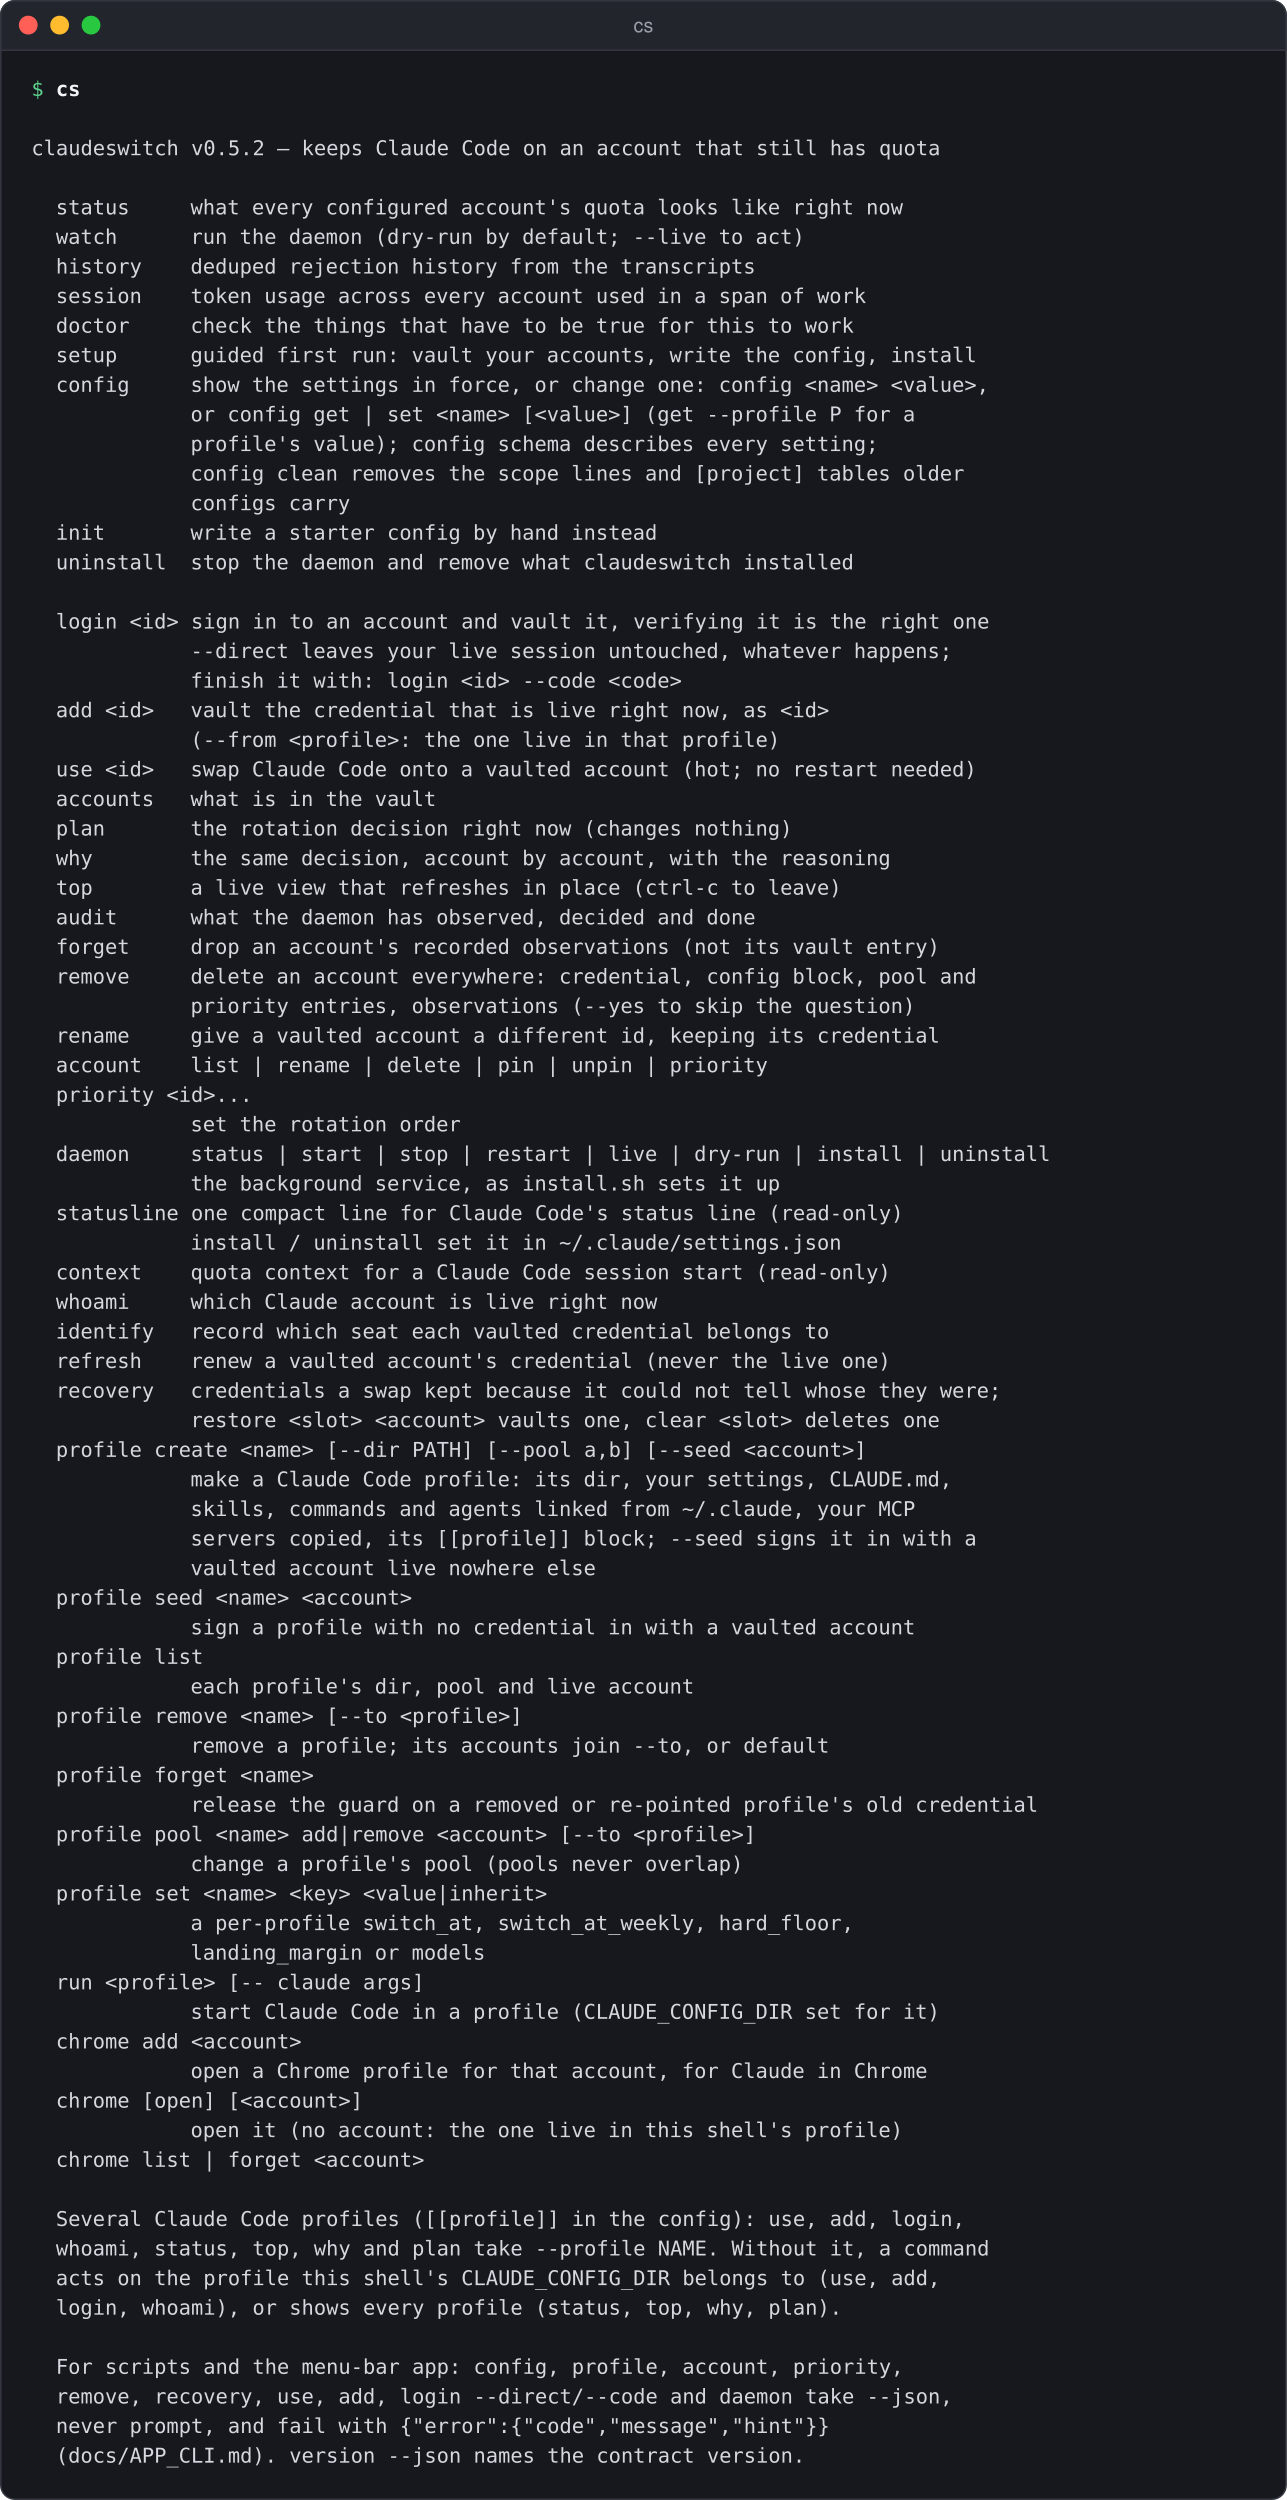
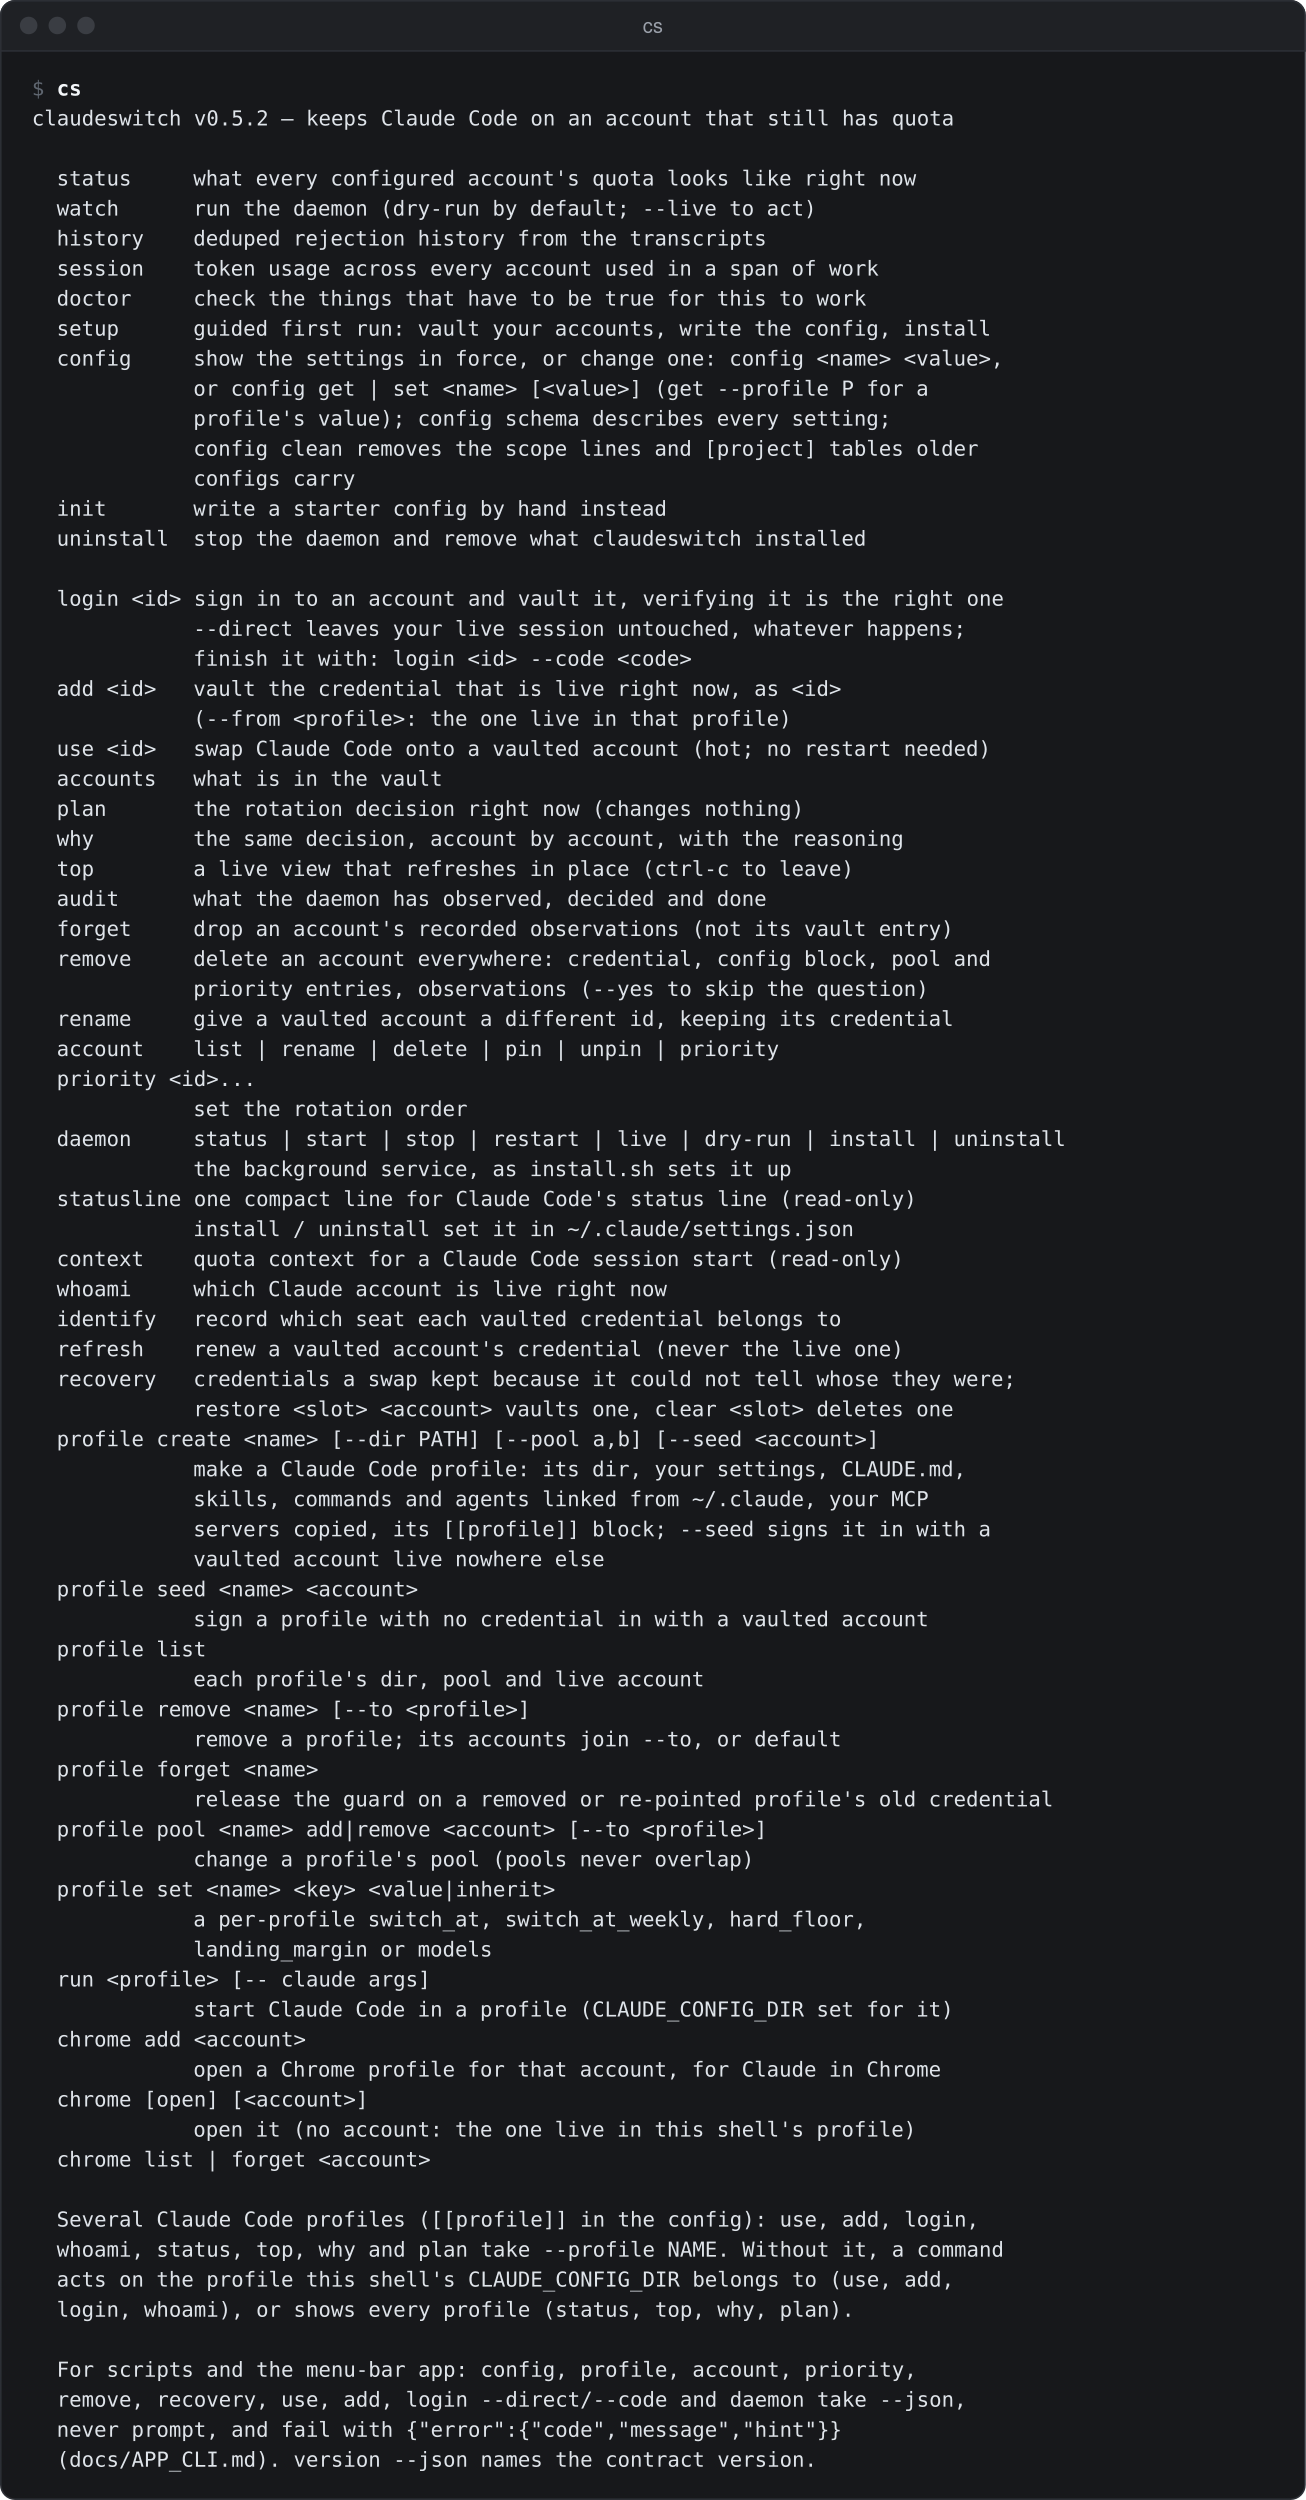
- <svg xmlns="http://www.w3.org/2000/svg" width="820" height="1593" viewBox="0 0 820 1593" role="img" aria-label="cs">
-   <rect x="0.5" y="0.5" width="819" height="1592" rx="9" fill="#16181d" stroke="#33363f" />
-   <path d="M0.5 32 V9.5 a9 9 0 0 1 9 -9 H810.5 a9 9 0 0 1 9 9 V32 Z" fill="#22252c" stroke="#33363f" />
-   <circle cx="18" cy="16.0" r="6" fill="#ff5f57" />
-   <circle cx="38" cy="16.0" r="6" fill="#febc2e" />
-   <circle cx="58" cy="16.0" r="6" fill="#28c840" />
-   <text x="410.0" y="20.5" text-anchor="middle" fill="#9aa0aa" font-family="-apple-system, BlinkMacSystemFont, Segoe UI, Helvetica, Arial, sans-serif" font-size="12.5">cs</text>
-   <g font-family="ui-monospace, SFMono-Regular, Menlo, Consolas, 'DejaVu Sans Mono', 'Liberation Mono', monospace" font-size="13.0" fill="#d5d8de" xml:space="preserve">
-     <text x="20.0" y="61.2" fill="#5fd38d" textLength="7.8" lengthAdjust="spacingAndGlyphs">$</text>
-     <text x="35.6" y="61.2" fill="#f4f5f7" font-weight="700" textLength="15.6" lengthAdjust="spacingAndGlyphs">cs</text>
-     <text x="20.0" y="98.9" textLength="577.2" lengthAdjust="spacingAndGlyphs">claudeswitch v0.5.2 — keeps Claude Code on an account that still has quota</text>
-     <text x="35.6" y="136.6" textLength="46.8" lengthAdjust="spacingAndGlyphs">status</text>
-     <text x="121.4" y="136.6" textLength="452.4" lengthAdjust="spacingAndGlyphs">what every configured account's quota looks like right now</text>
-     <text x="35.6" y="155.4" textLength="39.0" lengthAdjust="spacingAndGlyphs">watch</text>
-     <text x="121.4" y="155.4" textLength="390.0" lengthAdjust="spacingAndGlyphs">run the daemon (dry-run by default; --live to act)</text>
-     <text x="35.6" y="174.3" textLength="54.6" lengthAdjust="spacingAndGlyphs">history</text>
-     <text x="121.4" y="174.3" textLength="358.8" lengthAdjust="spacingAndGlyphs">deduped rejection history from the transcripts</text>
-     <text x="35.6" y="193.1" textLength="54.6" lengthAdjust="spacingAndGlyphs">session</text>
-     <text x="121.4" y="193.1" textLength="429.0" lengthAdjust="spacingAndGlyphs">token usage across every account used in a span of work</text>
-     <text x="35.6" y="212.0" textLength="46.8" lengthAdjust="spacingAndGlyphs">doctor</text>
-     <text x="121.4" y="212.0" textLength="421.2" lengthAdjust="spacingAndGlyphs">check the things that have to be true for this to work</text>
-     <text x="35.6" y="230.8" textLength="39.0" lengthAdjust="spacingAndGlyphs">setup</text>
-     <text x="121.4" y="230.8" textLength="499.2" lengthAdjust="spacingAndGlyphs">guided first run: vault your accounts, write the config, install</text>
-     <text x="35.6" y="249.7" textLength="46.8" lengthAdjust="spacingAndGlyphs">config</text>
-     <text x="121.4" y="249.7" textLength="507.0" lengthAdjust="spacingAndGlyphs">show the settings in force, or change one: config &lt;name&gt; &lt;value&gt;,</text>
-     <text x="121.4" y="268.5" textLength="460.2" lengthAdjust="spacingAndGlyphs">or config get | set &lt;name&gt; [&lt;value&gt;] (get --profile P for a</text>
-     <text x="121.4" y="287.4" textLength="436.8" lengthAdjust="spacingAndGlyphs">profile's value); config schema describes every setting;</text>
-     <text x="121.4" y="306.2" textLength="491.4" lengthAdjust="spacingAndGlyphs">config clean removes the scope lines and [project] tables older</text>
-     <text x="121.4" y="325.1" textLength="101.4" lengthAdjust="spacingAndGlyphs">configs carry</text>
-     <text x="35.6" y="343.9" textLength="31.2" lengthAdjust="spacingAndGlyphs">init</text>
-     <text x="121.4" y="343.9" textLength="296.4" lengthAdjust="spacingAndGlyphs">write a starter config by hand instead</text>
-     <text x="35.6" y="362.8" textLength="70.2" lengthAdjust="spacingAndGlyphs">uninstall</text>
-     <text x="121.4" y="362.8" textLength="421.2" lengthAdjust="spacingAndGlyphs">stop the daemon and remove what claudeswitch installed</text>
-     <text x="35.6" y="400.5" textLength="592.8" lengthAdjust="spacingAndGlyphs">login &lt;id&gt; sign in to an account and vault it, verifying it is the right one</text>
-     <text x="121.4" y="419.3" textLength="483.6" lengthAdjust="spacingAndGlyphs">--direct leaves your live session untouched, whatever happens;</text>
-     <text x="121.4" y="438.2" textLength="312.0" lengthAdjust="spacingAndGlyphs">finish it with: login &lt;id&gt; --code &lt;code&gt;</text>
-     <text x="35.6" y="457.0" textLength="62.4" lengthAdjust="spacingAndGlyphs">add &lt;id&gt;</text>
-     <text x="121.4" y="457.0" textLength="405.6" lengthAdjust="spacingAndGlyphs">vault the credential that is live right now, as &lt;id&gt;</text>
-     <text x="121.4" y="475.9" textLength="374.4" lengthAdjust="spacingAndGlyphs">(--from &lt;profile&gt;: the one live in that profile)</text>
-     <text x="35.6" y="494.7" textLength="62.4" lengthAdjust="spacingAndGlyphs">use &lt;id&gt;</text>
-     <text x="121.4" y="494.7" textLength="499.2" lengthAdjust="spacingAndGlyphs">swap Claude Code onto a vaulted account (hot; no restart needed)</text>
-     <text x="35.6" y="513.6" textLength="62.4" lengthAdjust="spacingAndGlyphs">accounts</text>
-     <text x="121.4" y="513.6" textLength="156.0" lengthAdjust="spacingAndGlyphs">what is in the vault</text>
-     <text x="35.6" y="532.4" textLength="31.2" lengthAdjust="spacingAndGlyphs">plan</text>
-     <text x="121.4" y="532.4" textLength="382.2" lengthAdjust="spacingAndGlyphs">the rotation decision right now (changes nothing)</text>
-     <text x="35.6" y="551.3" textLength="23.4" lengthAdjust="spacingAndGlyphs">why</text>
-     <text x="121.4" y="551.3" textLength="444.6" lengthAdjust="spacingAndGlyphs">the same decision, account by account, with the reasoning</text>
-     <text x="35.6" y="570.1" textLength="23.4" lengthAdjust="spacingAndGlyphs">top</text>
-     <text x="121.4" y="570.1" textLength="413.4" lengthAdjust="spacingAndGlyphs">a live view that refreshes in place (ctrl-c to leave)</text>
-     <text x="35.6" y="589.0" textLength="39.0" lengthAdjust="spacingAndGlyphs">audit</text>
-     <text x="121.4" y="589.0" textLength="358.8" lengthAdjust="spacingAndGlyphs">what the daemon has observed, decided and done</text>
-     <text x="35.6" y="607.8" textLength="46.8" lengthAdjust="spacingAndGlyphs">forget</text>
-     <text x="121.4" y="607.8" textLength="475.8" lengthAdjust="spacingAndGlyphs">drop an account's recorded observations (not its vault entry)</text>
-     <text x="35.6" y="626.7" textLength="46.8" lengthAdjust="spacingAndGlyphs">remove</text>
-     <text x="121.4" y="626.7" textLength="499.2" lengthAdjust="spacingAndGlyphs">delete an account everywhere: credential, config block, pool and</text>
-     <text x="121.4" y="645.5" textLength="460.2" lengthAdjust="spacingAndGlyphs">priority entries, observations (--yes to skip the question)</text>
-     <text x="35.6" y="664.4" textLength="46.8" lengthAdjust="spacingAndGlyphs">rename</text>
-     <text x="121.4" y="664.4" textLength="475.8" lengthAdjust="spacingAndGlyphs">give a vaulted account a different id, keeping its credential</text>
-     <text x="35.6" y="683.2" textLength="54.6" lengthAdjust="spacingAndGlyphs">account</text>
-     <text x="121.4" y="683.2" textLength="366.6" lengthAdjust="spacingAndGlyphs">list | rename | delete | pin | unpin | priority</text>
-     <text x="35.6" y="702.1" textLength="124.8" lengthAdjust="spacingAndGlyphs">priority &lt;id&gt;...</text>
-     <text x="121.4" y="720.9" textLength="171.6" lengthAdjust="spacingAndGlyphs">set the rotation order</text>
-     <text x="35.6" y="739.8" textLength="46.8" lengthAdjust="spacingAndGlyphs">daemon</text>
-     <text x="121.4" y="739.8" textLength="546.0" lengthAdjust="spacingAndGlyphs">status | start | stop | restart | live | dry-run | install | uninstall</text>
-     <text x="121.4" y="758.6" textLength="374.4" lengthAdjust="spacingAndGlyphs">the background service, as install.sh sets it up</text>
-     <text x="35.6" y="777.5" textLength="538.2" lengthAdjust="spacingAndGlyphs">statusline one compact line for Claude Code's status line (read-only)</text>
-     <text x="121.4" y="796.3" textLength="413.4" lengthAdjust="spacingAndGlyphs">install / uninstall set it in ~/.claude/settings.json</text>
-     <text x="35.6" y="815.2" textLength="54.6" lengthAdjust="spacingAndGlyphs">context</text>
-     <text x="121.4" y="815.2" textLength="444.6" lengthAdjust="spacingAndGlyphs">quota context for a Claude Code session start (read-only)</text>
-     <text x="35.6" y="834.0" textLength="46.8" lengthAdjust="spacingAndGlyphs">whoami</text>
-     <text x="121.4" y="834.0" textLength="296.4" lengthAdjust="spacingAndGlyphs">which Claude account is live right now</text>
-     <text x="35.6" y="852.9" textLength="62.4" lengthAdjust="spacingAndGlyphs">identify</text>
-     <text x="121.4" y="852.9" textLength="405.6" lengthAdjust="spacingAndGlyphs">record which seat each vaulted credential belongs to</text>
-     <text x="35.6" y="871.7" textLength="54.6" lengthAdjust="spacingAndGlyphs">refresh</text>
-     <text x="121.4" y="871.7" textLength="444.6" lengthAdjust="spacingAndGlyphs">renew a vaulted account's credential (never the live one)</text>
-     <text x="35.6" y="890.6" textLength="62.4" lengthAdjust="spacingAndGlyphs">recovery</text>
-     <text x="121.4" y="890.6" textLength="514.8" lengthAdjust="spacingAndGlyphs">credentials a swap kept because it could not tell whose they were;</text>
-     <text x="121.4" y="909.4" textLength="475.8" lengthAdjust="spacingAndGlyphs">restore &lt;slot&gt; &lt;account&gt; vaults one, clear &lt;slot&gt; deletes one</text>
-     <text x="35.6" y="928.3" textLength="514.8" lengthAdjust="spacingAndGlyphs">profile create &lt;name&gt; [--dir PATH] [--pool a,b] [--seed &lt;account&gt;]</text>
-     <text x="121.4" y="947.1" textLength="483.6" lengthAdjust="spacingAndGlyphs">make a Claude Code profile: its dir, your settings, CLAUDE.md,</text>
-     <text x="121.4" y="966.0" textLength="460.2" lengthAdjust="spacingAndGlyphs">skills, commands and agents linked from ~/.claude, your MCP</text>
-     <text x="121.4" y="984.8" textLength="499.2" lengthAdjust="spacingAndGlyphs">servers copied, its [[profile]] block; --seed signs it in with a</text>
-     <text x="121.4" y="1003.7" textLength="257.4" lengthAdjust="spacingAndGlyphs">vaulted account live nowhere else</text>
-     <text x="35.6" y="1022.5" textLength="226.2" lengthAdjust="spacingAndGlyphs">profile seed &lt;name&gt; &lt;account&gt;</text>
-     <text x="121.4" y="1041.4" textLength="460.2" lengthAdjust="spacingAndGlyphs">sign a profile with no credential in with a vaulted account</text>
-     <text x="35.6" y="1060.2" textLength="93.6" lengthAdjust="spacingAndGlyphs">profile list</text>
-     <text x="121.4" y="1079.1" textLength="319.8" lengthAdjust="spacingAndGlyphs">each profile's dir, pool and live account</text>
-     <text x="35.6" y="1097.9" textLength="296.4" lengthAdjust="spacingAndGlyphs">profile remove &lt;name&gt; [--to &lt;profile&gt;]</text>
-     <text x="121.4" y="1116.8" textLength="405.6" lengthAdjust="spacingAndGlyphs">remove a profile; its accounts join --to, or default</text>
-     <text x="35.6" y="1135.6" textLength="163.8" lengthAdjust="spacingAndGlyphs">profile forget &lt;name&gt;</text>
-     <text x="121.4" y="1154.5" textLength="538.2" lengthAdjust="spacingAndGlyphs">release the guard on a removed or re-pointed profile's old credential</text>
-     <text x="35.6" y="1173.3" textLength="444.6" lengthAdjust="spacingAndGlyphs">profile pool &lt;name&gt; add|remove &lt;account&gt; [--to &lt;profile&gt;]</text>
-     <text x="121.4" y="1192.2" textLength="351.0" lengthAdjust="spacingAndGlyphs">change a profile's pool (pools never overlap)</text>
-     <text x="35.6" y="1211.0" textLength="312.0" lengthAdjust="spacingAndGlyphs">profile set &lt;name&gt; &lt;key&gt; &lt;value|inherit&gt;</text>
-     <text x="121.4" y="1229.9" textLength="421.2" lengthAdjust="spacingAndGlyphs">a per-profile switch_at, switch_at_weekly, hard_floor,</text>
-     <text x="121.4" y="1248.7" textLength="187.2" lengthAdjust="spacingAndGlyphs">landing_margin or models</text>
-     <text x="35.6" y="1267.6" textLength="234.0" lengthAdjust="spacingAndGlyphs">run &lt;profile&gt; [-- claude args]</text>
-     <text x="121.4" y="1286.4" textLength="475.8" lengthAdjust="spacingAndGlyphs">start Claude Code in a profile (CLAUDE_CONFIG_DIR set for it)</text>
-     <text x="35.6" y="1305.3" textLength="156.0" lengthAdjust="spacingAndGlyphs">chrome add &lt;account&gt;</text>
-     <text x="121.4" y="1324.1" textLength="468.0" lengthAdjust="spacingAndGlyphs">open a Chrome profile for that account, for Claude in Chrome</text>
-     <text x="35.6" y="1343.0" textLength="195.0" lengthAdjust="spacingAndGlyphs">chrome [open] [&lt;account&gt;]</text>
-     <text x="121.4" y="1361.8" textLength="452.4" lengthAdjust="spacingAndGlyphs">open it (no account: the one live in this shell's profile)</text>
-     <text x="35.6" y="1380.7" textLength="234.0" lengthAdjust="spacingAndGlyphs">chrome list | forget &lt;account&gt;</text>
-     <text x="35.6" y="1418.4" textLength="577.2" lengthAdjust="spacingAndGlyphs">Several Claude Code profiles ([[profile]] in the config): use, add, login,</text>
-     <text x="35.6" y="1437.2" textLength="592.8" lengthAdjust="spacingAndGlyphs">whoami, status, top, why and plan take --profile NAME. Without it, a command</text>
-     <text x="35.6" y="1456.1" textLength="561.6" lengthAdjust="spacingAndGlyphs">acts on the profile this shell's CLAUDE_CONFIG_DIR belongs to (use, add,</text>
-     <text x="35.6" y="1474.9" textLength="499.2" lengthAdjust="spacingAndGlyphs">login, whoami), or shows every profile (status, top, why, plan).</text>
-     <text x="35.6" y="1512.6" textLength="538.2" lengthAdjust="spacingAndGlyphs">For scripts and the menu-bar app: config, profile, account, priority,</text>
-     <text x="35.6" y="1531.5" textLength="569.4" lengthAdjust="spacingAndGlyphs">remove, recovery, use, add, login --direct/--code and daemon take --json,</text>
-     <text x="35.6" y="1550.3" textLength="491.4" lengthAdjust="spacingAndGlyphs">never prompt, and fail with {"error":{"code","message","hint"}}</text>
-     <text x="35.6" y="1569.2" textLength="475.8" lengthAdjust="spacingAndGlyphs">(docs/APP_CLI.md). version --json names the contract version.</text>
+ <svg xmlns="http://www.w3.org/2000/svg" width="820" height="1570" viewBox="0 0 820 1570" role="img" aria-label="cs">
+   <rect x="0.5" y="0.5" width="819" height="1569" rx="9" fill="#17181b" stroke="#2c2f35" />
+   <path d="M0.5 32 V9.5 a9 9 0 0 1 9 -9 H810.5 a9 9 0 0 1 9 9 V32 Z" fill="#1f2125" stroke="#2c2f35" />
+   <circle cx="18" cy="16" r="5.5" fill="#3a3d43" />
+   <circle cx="36" cy="16" r="5.5" fill="#3a3d43" />
+   <circle cx="54" cy="16" r="5.5" fill="#3a3d43" />
+   <text x="410.0" y="20.5" text-anchor="middle" fill="#9aa0aa" font-family="Geist, -apple-system, BlinkMacSystemFont, Segoe UI, Helvetica, Arial, sans-serif" font-size="12.5">cs</text>
+   <g font-family="'Geist Mono', ui-monospace, SFMono-Regular, Menlo, Consolas, 'DejaVu Sans Mono', 'Liberation Mono', monospace" font-size="13.0" fill="#dfe4ea" style="font-variant-ligatures:none;font-feature-settings:'liga' 0,'calt' 0" xml:space="preserve">
+     <text x="20.0" y="60.0" fill="#5f6670" textLength="7.8" lengthAdjust="spacingAndGlyphs">$</text>
+     <text x="35.6" y="60.0" fill="#f4f7fa" font-weight="700" textLength="15.6" lengthAdjust="spacingAndGlyphs">cs</text>
+     <text x="20.0" y="78.8" textLength="577.2" lengthAdjust="spacingAndGlyphs">claudeswitch v0.5.2 — keeps Claude Code on an account that still has quota</text>
+     <text x="35.6" y="116.5" textLength="46.8" lengthAdjust="spacingAndGlyphs">status</text>
+     <text x="121.4" y="116.5" textLength="452.4" lengthAdjust="spacingAndGlyphs">what every configured account's quota looks like right now</text>
+     <text x="35.6" y="135.4" textLength="39.0" lengthAdjust="spacingAndGlyphs">watch</text>
+     <text x="121.4" y="135.4" textLength="390.0" lengthAdjust="spacingAndGlyphs">run the daemon (dry-run by default; --live to act)</text>
+     <text x="35.6" y="154.2" textLength="54.6" lengthAdjust="spacingAndGlyphs">history</text>
+     <text x="121.4" y="154.2" textLength="358.8" lengthAdjust="spacingAndGlyphs">deduped rejection history from the transcripts</text>
+     <text x="35.6" y="173.1" textLength="54.6" lengthAdjust="spacingAndGlyphs">session</text>
+     <text x="121.4" y="173.1" textLength="429.0" lengthAdjust="spacingAndGlyphs">token usage across every account used in a span of work</text>
+     <text x="35.6" y="191.9" textLength="46.8" lengthAdjust="spacingAndGlyphs">doctor</text>
+     <text x="121.4" y="191.9" textLength="421.2" lengthAdjust="spacingAndGlyphs">check the things that have to be true for this to work</text>
+     <text x="35.6" y="210.8" textLength="39.0" lengthAdjust="spacingAndGlyphs">setup</text>
+     <text x="121.4" y="210.8" textLength="499.2" lengthAdjust="spacingAndGlyphs">guided first run: vault your accounts, write the config, install</text>
+     <text x="35.6" y="229.6" textLength="46.8" lengthAdjust="spacingAndGlyphs">config</text>
+     <text x="121.4" y="229.6" textLength="507.0" lengthAdjust="spacingAndGlyphs">show the settings in force, or change one: config &lt;name&gt; &lt;value&gt;,</text>
+     <text x="121.4" y="248.5" textLength="460.2" lengthAdjust="spacingAndGlyphs">or config get | set &lt;name&gt; [&lt;value&gt;] (get --profile P for a</text>
+     <text x="121.4" y="267.3" textLength="436.8" lengthAdjust="spacingAndGlyphs">profile's value); config schema describes every setting;</text>
+     <text x="121.4" y="286.2" textLength="491.4" lengthAdjust="spacingAndGlyphs">config clean removes the scope lines and [project] tables older</text>
+     <text x="121.4" y="305.0" textLength="101.4" lengthAdjust="spacingAndGlyphs">configs carry</text>
+     <text x="35.6" y="323.9" textLength="31.2" lengthAdjust="spacingAndGlyphs">init</text>
+     <text x="121.4" y="323.9" textLength="296.4" lengthAdjust="spacingAndGlyphs">write a starter config by hand instead</text>
+     <text x="35.6" y="342.7" textLength="70.2" lengthAdjust="spacingAndGlyphs">uninstall</text>
+     <text x="121.4" y="342.7" textLength="421.2" lengthAdjust="spacingAndGlyphs">stop the daemon and remove what claudeswitch installed</text>
+     <text x="35.6" y="380.4" textLength="592.8" lengthAdjust="spacingAndGlyphs">login &lt;id&gt; sign in to an account and vault it, verifying it is the right one</text>
+     <text x="121.4" y="399.3" textLength="483.6" lengthAdjust="spacingAndGlyphs">--direct leaves your live session untouched, whatever happens;</text>
+     <text x="121.4" y="418.1" textLength="312.0" lengthAdjust="spacingAndGlyphs">finish it with: login &lt;id&gt; --code &lt;code&gt;</text>
+     <text x="35.6" y="437.0" textLength="62.4" lengthAdjust="spacingAndGlyphs">add &lt;id&gt;</text>
+     <text x="121.4" y="437.0" textLength="405.6" lengthAdjust="spacingAndGlyphs">vault the credential that is live right now, as &lt;id&gt;</text>
+     <text x="121.4" y="455.8" textLength="374.4" lengthAdjust="spacingAndGlyphs">(--from &lt;profile&gt;: the one live in that profile)</text>
+     <text x="35.6" y="474.7" textLength="62.4" lengthAdjust="spacingAndGlyphs">use &lt;id&gt;</text>
+     <text x="121.4" y="474.7" textLength="499.2" lengthAdjust="spacingAndGlyphs">swap Claude Code onto a vaulted account (hot; no restart needed)</text>
+     <text x="35.6" y="493.5" textLength="62.4" lengthAdjust="spacingAndGlyphs">accounts</text>
+     <text x="121.4" y="493.5" textLength="156.0" lengthAdjust="spacingAndGlyphs">what is in the vault</text>
+     <text x="35.6" y="512.4" textLength="31.2" lengthAdjust="spacingAndGlyphs">plan</text>
+     <text x="121.4" y="512.4" textLength="382.2" lengthAdjust="spacingAndGlyphs">the rotation decision right now (changes nothing)</text>
+     <text x="35.6" y="531.2" textLength="23.4" lengthAdjust="spacingAndGlyphs">why</text>
+     <text x="121.4" y="531.2" textLength="444.6" lengthAdjust="spacingAndGlyphs">the same decision, account by account, with the reasoning</text>
+     <text x="35.6" y="550.1" textLength="23.4" lengthAdjust="spacingAndGlyphs">top</text>
+     <text x="121.4" y="550.1" textLength="413.4" lengthAdjust="spacingAndGlyphs">a live view that refreshes in place (ctrl-c to leave)</text>
+     <text x="35.6" y="568.9" textLength="39.0" lengthAdjust="spacingAndGlyphs">audit</text>
+     <text x="121.4" y="568.9" textLength="358.8" lengthAdjust="spacingAndGlyphs">what the daemon has observed, decided and done</text>
+     <text x="35.6" y="587.8" textLength="46.8" lengthAdjust="spacingAndGlyphs">forget</text>
+     <text x="121.4" y="587.8" textLength="475.8" lengthAdjust="spacingAndGlyphs">drop an account's recorded observations (not its vault entry)</text>
+     <text x="35.6" y="606.6" textLength="46.8" lengthAdjust="spacingAndGlyphs">remove</text>
+     <text x="121.4" y="606.6" textLength="499.2" lengthAdjust="spacingAndGlyphs">delete an account everywhere: credential, config block, pool and</text>
+     <text x="121.4" y="625.5" textLength="460.2" lengthAdjust="spacingAndGlyphs">priority entries, observations (--yes to skip the question)</text>
+     <text x="35.6" y="644.3" textLength="46.8" lengthAdjust="spacingAndGlyphs">rename</text>
+     <text x="121.4" y="644.3" textLength="475.8" lengthAdjust="spacingAndGlyphs">give a vaulted account a different id, keeping its credential</text>
+     <text x="35.6" y="663.2" textLength="54.6" lengthAdjust="spacingAndGlyphs">account</text>
+     <text x="121.4" y="663.2" textLength="366.6" lengthAdjust="spacingAndGlyphs">list | rename | delete | pin | unpin | priority</text>
+     <text x="35.6" y="682.0" textLength="124.8" lengthAdjust="spacingAndGlyphs">priority &lt;id&gt;...</text>
+     <text x="121.4" y="700.9" textLength="171.6" lengthAdjust="spacingAndGlyphs">set the rotation order</text>
+     <text x="35.6" y="719.7" textLength="46.8" lengthAdjust="spacingAndGlyphs">daemon</text>
+     <text x="121.4" y="719.7" textLength="546.0" lengthAdjust="spacingAndGlyphs">status | start | stop | restart | live | dry-run | install | uninstall</text>
+     <text x="121.4" y="738.6" textLength="374.4" lengthAdjust="spacingAndGlyphs">the background service, as install.sh sets it up</text>
+     <text x="35.6" y="757.4" textLength="538.2" lengthAdjust="spacingAndGlyphs">statusline one compact line for Claude Code's status line (read-only)</text>
+     <text x="121.4" y="776.3" textLength="413.4" lengthAdjust="spacingAndGlyphs">install / uninstall set it in ~/.claude/settings.json</text>
+     <text x="35.6" y="795.1" textLength="54.6" lengthAdjust="spacingAndGlyphs">context</text>
+     <text x="121.4" y="795.1" textLength="444.6" lengthAdjust="spacingAndGlyphs">quota context for a Claude Code session start (read-only)</text>
+     <text x="35.6" y="814.0" textLength="46.8" lengthAdjust="spacingAndGlyphs">whoami</text>
+     <text x="121.4" y="814.0" textLength="296.4" lengthAdjust="spacingAndGlyphs">which Claude account is live right now</text>
+     <text x="35.6" y="832.8" textLength="62.4" lengthAdjust="spacingAndGlyphs">identify</text>
+     <text x="121.4" y="832.8" textLength="405.6" lengthAdjust="spacingAndGlyphs">record which seat each vaulted credential belongs to</text>
+     <text x="35.6" y="851.7" textLength="54.6" lengthAdjust="spacingAndGlyphs">refresh</text>
+     <text x="121.4" y="851.7" textLength="444.6" lengthAdjust="spacingAndGlyphs">renew a vaulted account's credential (never the live one)</text>
+     <text x="35.6" y="870.5" textLength="62.4" lengthAdjust="spacingAndGlyphs">recovery</text>
+     <text x="121.4" y="870.5" textLength="514.8" lengthAdjust="spacingAndGlyphs">credentials a swap kept because it could not tell whose they were;</text>
+     <text x="121.4" y="889.4" textLength="475.8" lengthAdjust="spacingAndGlyphs">restore &lt;slot&gt; &lt;account&gt; vaults one, clear &lt;slot&gt; deletes one</text>
+     <text x="35.6" y="908.2" textLength="514.8" lengthAdjust="spacingAndGlyphs">profile create &lt;name&gt; [--dir PATH] [--pool a,b] [--seed &lt;account&gt;]</text>
+     <text x="121.4" y="927.1" textLength="483.6" lengthAdjust="spacingAndGlyphs">make a Claude Code profile: its dir, your settings, CLAUDE.md,</text>
+     <text x="121.4" y="945.9" textLength="460.2" lengthAdjust="spacingAndGlyphs">skills, commands and agents linked from ~/.claude, your MCP</text>
+     <text x="121.4" y="964.8" textLength="499.2" lengthAdjust="spacingAndGlyphs">servers copied, its [[profile]] block; --seed signs it in with a</text>
+     <text x="121.4" y="983.6" textLength="257.4" lengthAdjust="spacingAndGlyphs">vaulted account live nowhere else</text>
+     <text x="35.6" y="1002.5" textLength="226.2" lengthAdjust="spacingAndGlyphs">profile seed &lt;name&gt; &lt;account&gt;</text>
+     <text x="121.4" y="1021.3" textLength="460.2" lengthAdjust="spacingAndGlyphs">sign a profile with no credential in with a vaulted account</text>
+     <text x="35.6" y="1040.2" textLength="93.6" lengthAdjust="spacingAndGlyphs">profile list</text>
+     <text x="121.4" y="1059.0" textLength="319.8" lengthAdjust="spacingAndGlyphs">each profile's dir, pool and live account</text>
+     <text x="35.6" y="1077.9" textLength="296.4" lengthAdjust="spacingAndGlyphs">profile remove &lt;name&gt; [--to &lt;profile&gt;]</text>
+     <text x="121.4" y="1096.7" textLength="405.6" lengthAdjust="spacingAndGlyphs">remove a profile; its accounts join --to, or default</text>
+     <text x="35.6" y="1115.6" textLength="163.8" lengthAdjust="spacingAndGlyphs">profile forget &lt;name&gt;</text>
+     <text x="121.4" y="1134.4" textLength="538.2" lengthAdjust="spacingAndGlyphs">release the guard on a removed or re-pointed profile's old credential</text>
+     <text x="35.6" y="1153.3" textLength="444.6" lengthAdjust="spacingAndGlyphs">profile pool &lt;name&gt; add|remove &lt;account&gt; [--to &lt;profile&gt;]</text>
+     <text x="121.4" y="1172.1" textLength="351.0" lengthAdjust="spacingAndGlyphs">change a profile's pool (pools never overlap)</text>
+     <text x="35.6" y="1191.0" textLength="312.0" lengthAdjust="spacingAndGlyphs">profile set &lt;name&gt; &lt;key&gt; &lt;value|inherit&gt;</text>
+     <text x="121.4" y="1209.8" textLength="421.2" lengthAdjust="spacingAndGlyphs">a per-profile switch_at, switch_at_weekly, hard_floor,</text>
+     <text x="121.4" y="1228.7" textLength="187.2" lengthAdjust="spacingAndGlyphs">landing_margin or models</text>
+     <text x="35.6" y="1247.5" textLength="234.0" lengthAdjust="spacingAndGlyphs">run &lt;profile&gt; [-- claude args]</text>
+     <text x="121.4" y="1266.4" textLength="475.8" lengthAdjust="spacingAndGlyphs">start Claude Code in a profile (CLAUDE_CONFIG_DIR set for it)</text>
+     <text x="35.6" y="1285.2" textLength="156.0" lengthAdjust="spacingAndGlyphs">chrome add &lt;account&gt;</text>
+     <text x="121.4" y="1304.1" textLength="468.0" lengthAdjust="spacingAndGlyphs">open a Chrome profile for that account, for Claude in Chrome</text>
+     <text x="35.6" y="1322.9" textLength="195.0" lengthAdjust="spacingAndGlyphs">chrome [open] [&lt;account&gt;]</text>
+     <text x="121.4" y="1341.8" textLength="452.4" lengthAdjust="spacingAndGlyphs">open it (no account: the one live in this shell's profile)</text>
+     <text x="35.6" y="1360.6" textLength="234.0" lengthAdjust="spacingAndGlyphs">chrome list | forget &lt;account&gt;</text>
+     <text x="35.6" y="1398.3" textLength="577.2" lengthAdjust="spacingAndGlyphs">Several Claude Code profiles ([[profile]] in the config): use, add, login,</text>
+     <text x="35.6" y="1417.2" textLength="592.8" lengthAdjust="spacingAndGlyphs">whoami, status, top, why and plan take --profile NAME. Without it, a command</text>
+     <text x="35.6" y="1436.0" textLength="561.6" lengthAdjust="spacingAndGlyphs">acts on the profile this shell's CLAUDE_CONFIG_DIR belongs to (use, add,</text>
+     <text x="35.6" y="1454.9" textLength="499.2" lengthAdjust="spacingAndGlyphs">login, whoami), or shows every profile (status, top, why, plan).</text>
+     <text x="35.6" y="1492.6" textLength="538.2" lengthAdjust="spacingAndGlyphs">For scripts and the menu-bar app: config, profile, account, priority,</text>
+     <text x="35.6" y="1511.4" textLength="569.4" lengthAdjust="spacingAndGlyphs">remove, recovery, use, add, login --direct/--code and daemon take --json,</text>
+     <text x="35.6" y="1530.3" textLength="491.4" lengthAdjust="spacingAndGlyphs">never prompt, and fail with {"error":{"code","message","hint"}}</text>
+     <text x="35.6" y="1549.1" textLength="475.8" lengthAdjust="spacingAndGlyphs">(docs/APP_CLI.md). version --json names the contract version.</text>
  </g>
</svg>
